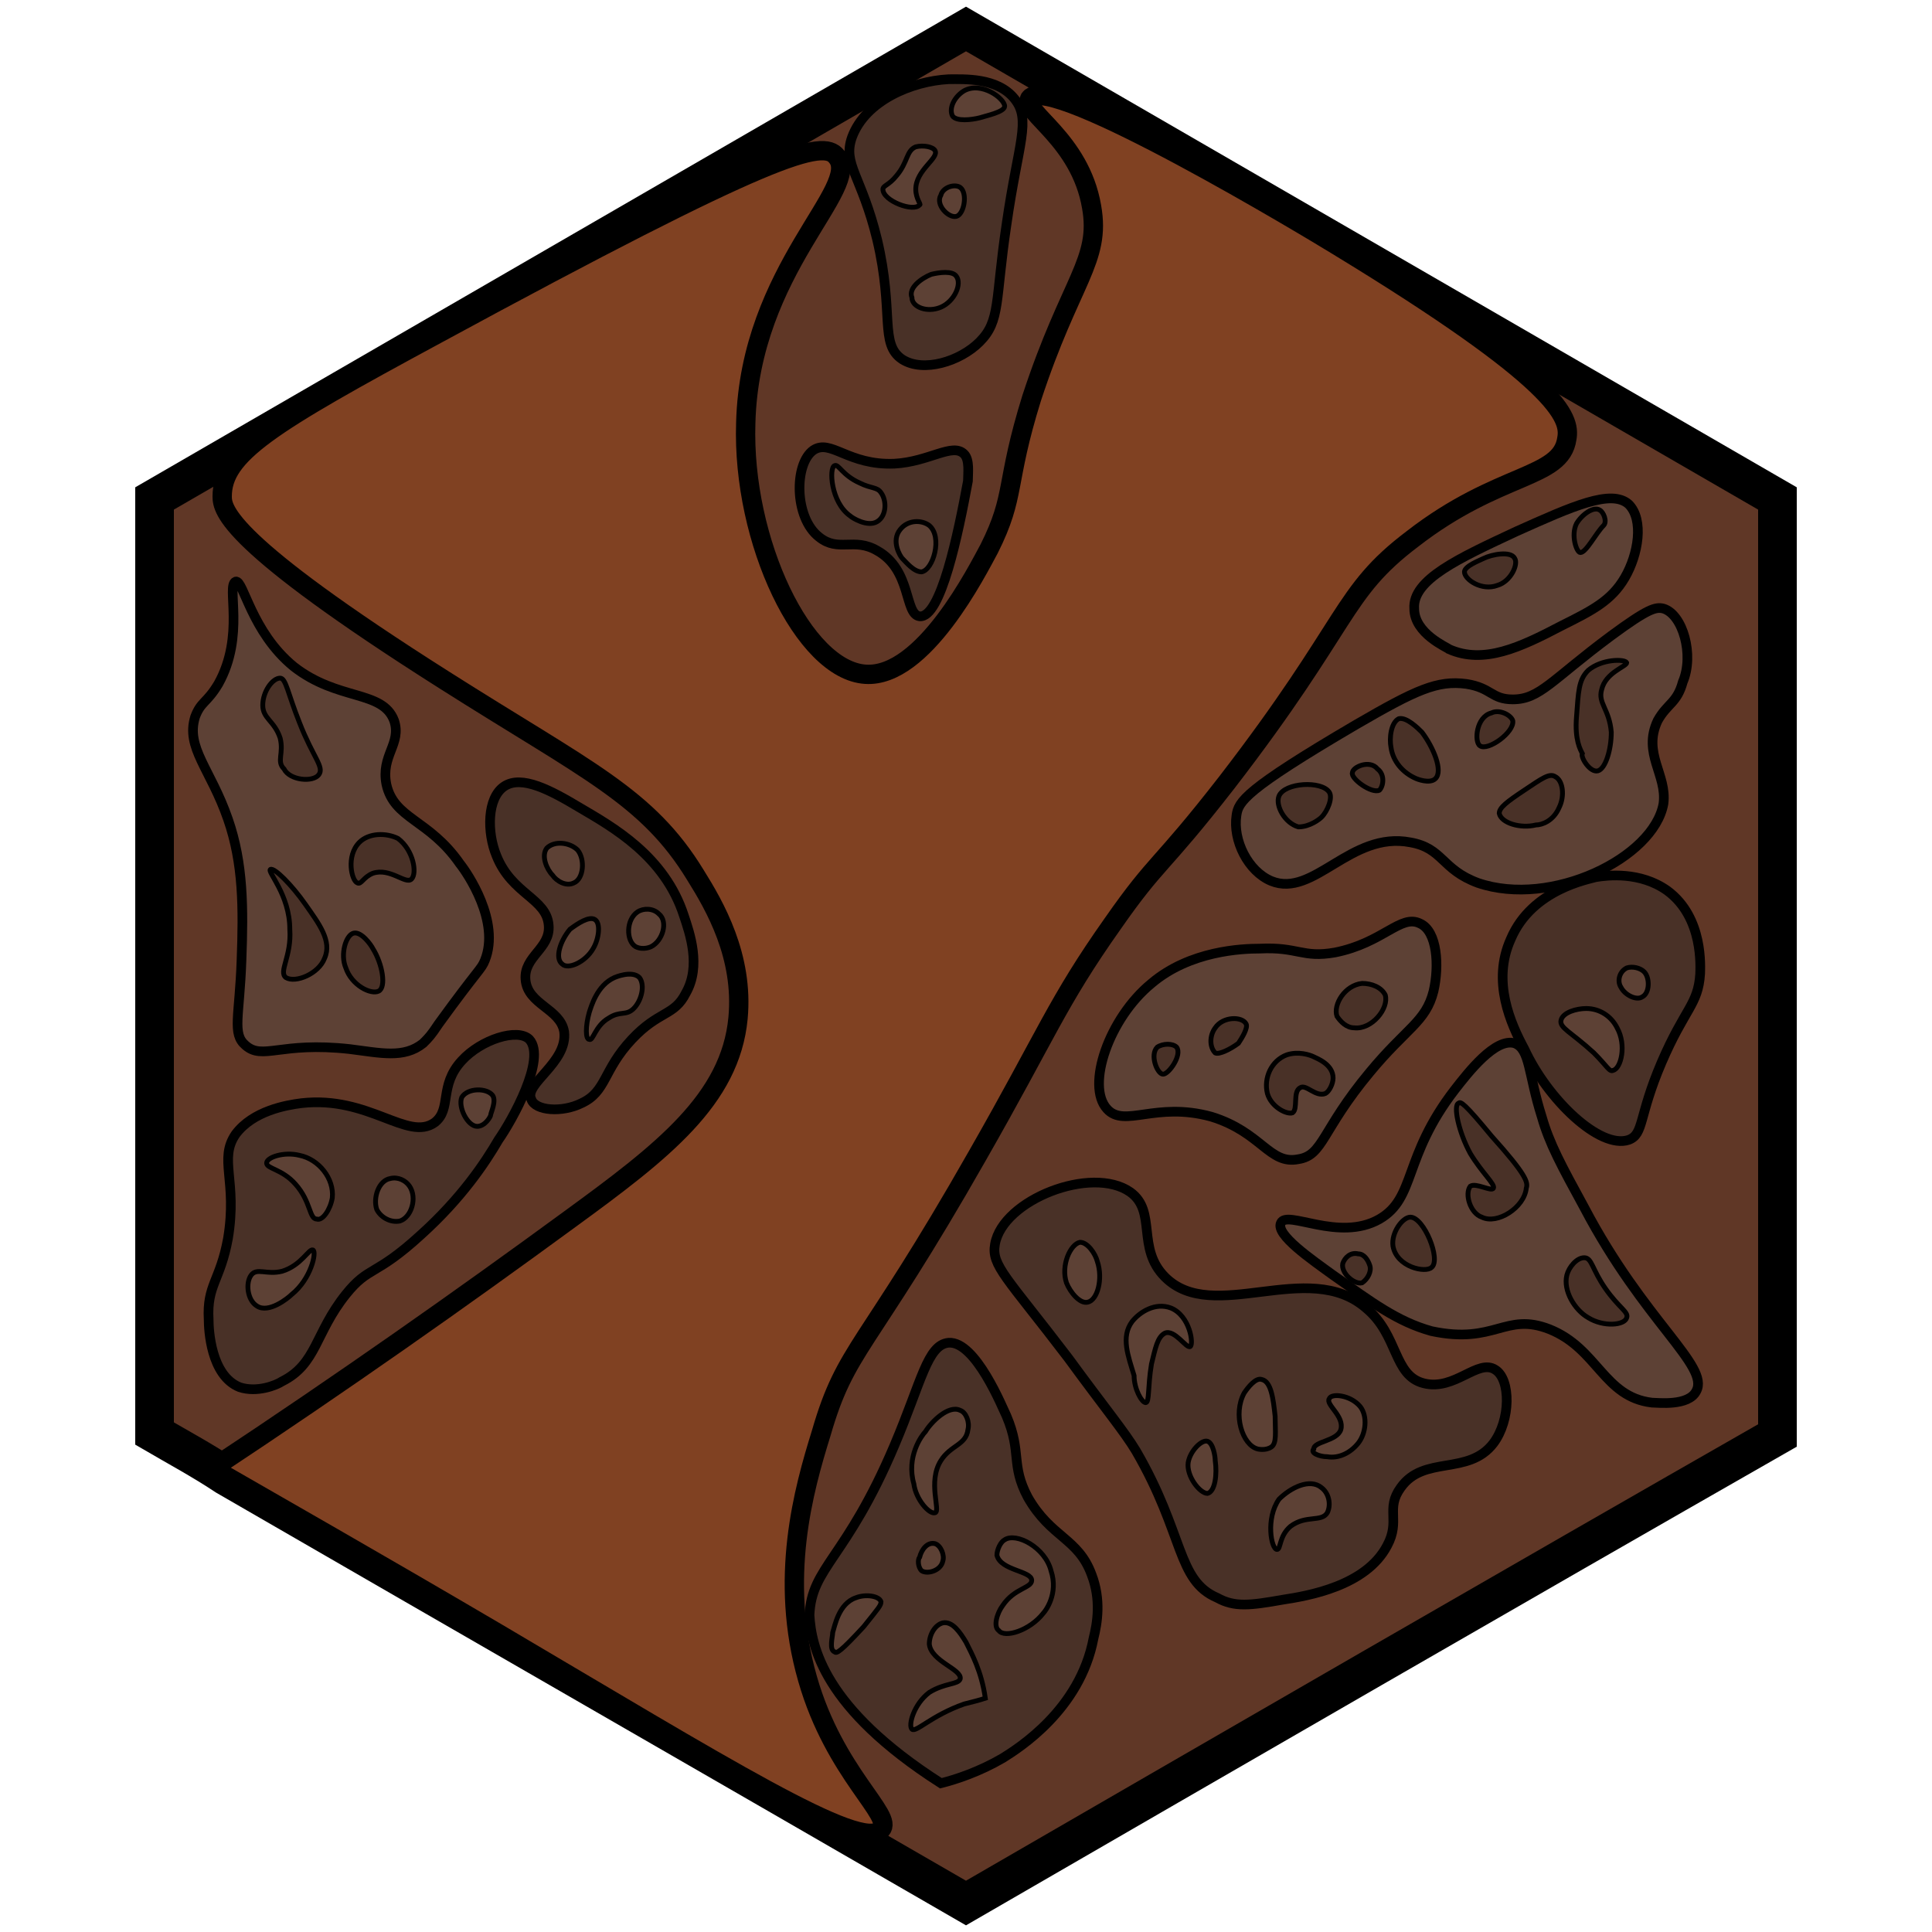
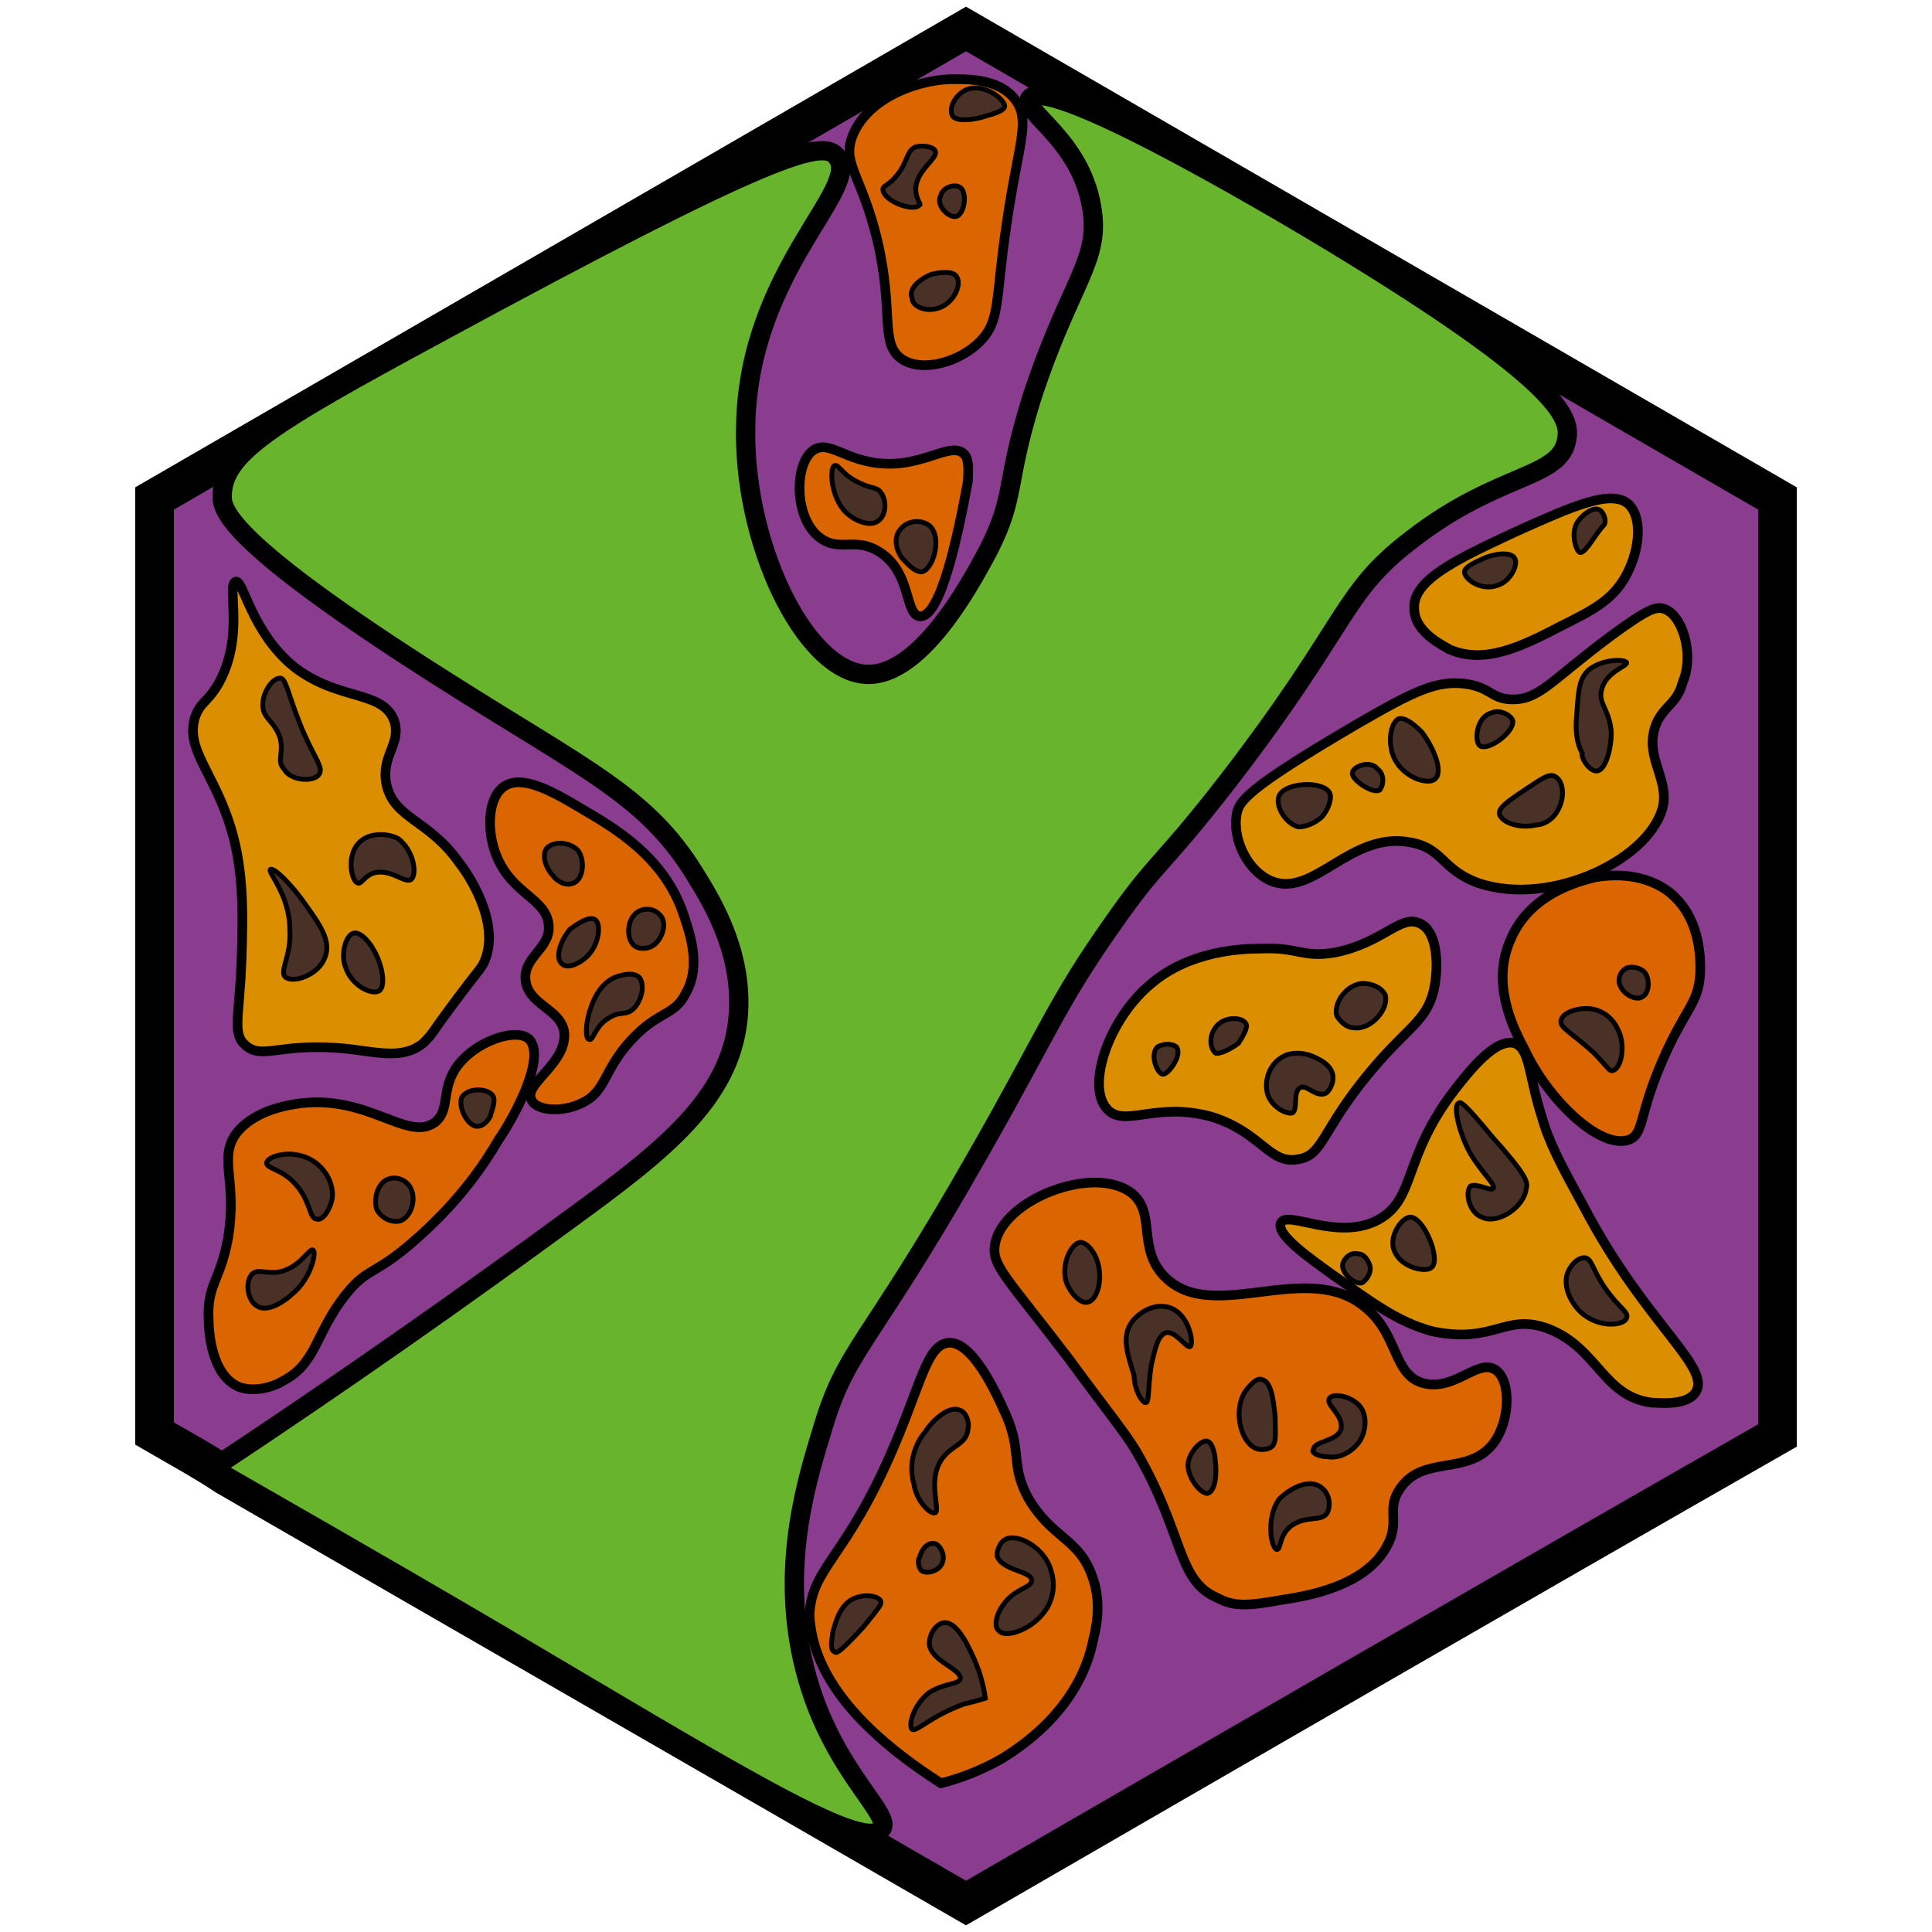
<svg xmlns="http://www.w3.org/2000/svg" version="1.1" id="Ebene_2_00000109015629924098340060000008336861892324566444_" x="0px" y="0px" viewBox="0 0 100 100" style="enable-background:new 0 0 100 100;" xml:space="preserve">
-   <style type="text/css">
- 	.st0{fill:#603726;stroke:#000000;stroke-width:2;stroke-miterlimit:10;}
- 	.st1{fill:#804122;stroke:#000000;stroke-miterlimit:10;}
- 	.st2{fill:#493127;stroke:#000000;stroke-width:0.5;stroke-miterlimit:10;}
- 	.st3{fill:#5D4135;stroke:#000000;stroke-width:0.5;stroke-miterlimit:10;}
- 	.st4{fill:#5D4135;stroke:#000000;stroke-width:0.25;stroke-miterlimit:10;}
- 	.st5{fill:#493127;stroke:#000000;stroke-width:0.25;stroke-miterlimit:10;}
- </style>
-   <path class="st0" d="M8,74.2c1.2,0.7,2.5,1.4,3.7,2.2C24.5,83.8,37.2,91.1,50,98.5c14-8.1,28-16.2,42-24.2V25.8L50,1.5L8,25.8V74.2z  " />
-   <path class="st1" d="M11,76c6.8-4.5,12.9-8.8,18.5-12.9c4.8-3.5,8.3-6.2,8.7-10.4c0.3-3.2-1.2-5.8-2.2-7.4c-2.5-4.1-5.6-5.4-13-10.1  c-11.2-7.1-11.5-8.8-11.5-9.5c0-2.2,2.4-3.7,11.1-8.4C40.1,7.8,42.6,7.2,43.3,8.1c1.4,1.6-4.5,5.8-4.7,13.8c-0.2,6.1,3,12.8,6.2,13  c3,0.2,5.8-5.4,6.4-6.5c1.4-2.8,0.8-3.3,2.2-7.8c2-6.1,3.6-7.1,3.1-9.9c-0.6-3.5-3.6-4.9-3.2-5.6c1-1.4,14.6,6.8,15.9,7.6  c11.5,7,12.1,8.9,11.9,10c-0.3,2.1-3.5,1.7-8,5.2c-3.7,2.8-3.2,4.3-9.6,12.6c-3.5,4.5-3.6,4-5.9,7.3c-2.9,4.1-3.4,5.7-7,12  c-5.8,10.2-6.8,9.9-8.1,14.4c-0.9,2.9-2.2,7.5-0.7,12.7c1.4,4.9,4.5,7.1,3.8,7.8c-1,1.2-8.2-3.3-19.9-10.2  C19.4,80.8,14.3,77.9,11,76z" />
-   <path class="st2" d="M48.7,92.3c0.8-0.2,2-0.6,3.2-1.3c0.8-0.5,4-2.5,4.7-6.2c0.2-0.8,0.4-2-0.1-3.3c-0.7-1.9-2.1-1.9-3.3-4  c-0.9-1.7-0.3-2.3-1.1-4.2c-0.2-0.4-1.6-3.9-3-3.8c-1.1,0.1-1.4,2-2.8,5.3c-2.5,5.9-4.3,6.3-4.4,8.8C42,85.2,42.6,88.4,48.7,92.3z" />
-   <path class="st2" d="M66.4,82.8c1.3-0.2,4.3-0.7,5.4-2.8c0.7-1.3-0.1-1.9,0.7-3c1.2-1.7,3.5-0.6,4.8-2.3c0.9-1.2,0.9-3.3,0.1-3.8  c-0.9-0.6-2.1,1.1-3.7,0.7c-1.6-0.4-1.3-2.5-3-3.9c-3-2.6-7.9,0.9-10.4-1.6c-1.5-1.5-0.4-3.4-1.8-4.4c-2-1.4-6.6,0.4-7,2.7  c-0.2,1.1,0.6,1.7,3.8,5.9c1.9,2.6,2.9,3.8,3.5,4.8c2.5,4.3,2.1,6.7,4.2,7.6C63.9,83.2,64.7,83.1,66.4,82.8z" />
-   <path class="st3" d="M87.8,72c-0.4,0.8-2,0.6-2.3,0.6c-2.5-0.3-2.8-2.8-5.3-3.8c-2.3-0.9-2.8,0.8-6.1,0.1C72.3,68.4,71,67.4,69,66  c-1.1-0.8-3-2.1-2.7-2.7c0.3-0.7,3,1,5.1-0.2c1.9-1.1,1.2-3.2,3.9-6.7c0.7-0.9,2.1-2.7,3.1-2.4c0.8,0.3,0.7,1.6,1.4,3.8  c0.4,1.4,1,2.5,2.2,4.7C85.1,68.4,88.5,70.7,87.8,72z" />
-   <path class="st3" d="M74.2,51.3c-0.4,1.6-1.4,1.9-3.3,4.2c-2.5,3-2.4,4.3-3.7,4.5c-1.5,0.3-1.9-1.4-4.5-2.2  c-2.9-0.8-4.5,0.6-5.4-0.4c-1.1-1.2,0.1-4.7,2.3-6.5c2-1.7,4.7-1.8,5.6-1.8c2-0.1,2.2,0.5,3.9,0.2c2.5-0.5,3.4-2,4.4-1.5  C74.4,48.2,74.5,50,74.2,51.3z" />
-   <path class="st2" d="M78.2,48.6c-1,2.2,0,4.4,0.7,5.7c1.2,2.6,3.9,5.2,5.4,4.7c0.8-0.3,0.5-1.2,1.7-4c1.2-2.8,1.9-3,2-4.6  c0-0.3,0.2-2.9-1.7-4.3c-1.4-1-3.1-0.8-3.7-0.7C82.3,45.5,79.3,46,78.2,48.6z" />
-   <path class="st3" d="M85.8,37.3c-0.8,1.7,0.5,2.8,0.3,4.3c-0.5,2.8-5.8,5.4-9.6,4.1c-1.9-0.7-1.8-1.8-3.5-2.1c-3.1-0.6-5,2.9-7.2,2  c-1.2-0.5-2-2.1-1.8-3.4c0.1-0.7,0.4-1.3,6.2-4.7c3.1-1.8,4.2-2.3,5.7-2.1c1.3,0.2,1.3,0.8,2.4,0.8c1.4,0,2-1,5.1-3.3  c1.9-1.4,2.3-1.5,2.7-1.4c1,0.3,1.6,2.4,1,3.8C86.8,36.4,86.3,36.4,85.8,37.3z" />
-   <path class="st3" d="M80.8,32.4c-2.1,1.1-4,2-5.8,1.2c-0.1-0.1-1.8-0.8-1.8-2.1c-0.1-1.5,2.3-2.6,5.3-4c2.9-1.3,4.9-2.2,5.8-1.4  c0.8,0.8,0.5,2.6-0.2,3.8C83.4,31.1,82.4,31.6,80.8,32.4z" />
-   <path class="st2" d="M47.6,31.9c-0.8-0.1-0.4-2.4-2.2-3.4c-1.2-0.7-2,0.1-3-0.7c-1.3-1-1.3-3.8-0.3-4.5c0.9-0.6,1.8,0.8,4.2,0.7  c1.8-0.1,3-1.1,3.6-0.5c0.3,0.3,0.2,1,0.2,1.4C49.6,27.6,48.7,32,47.6,31.9z" />
-   <path class="st2" d="M52.1,11.6c0.6-4.2,1.3-5.4,0.4-6.5c-0.9-1.1-2.6-1-3.4-1c-1.9,0.1-4.3,1.1-5,3c-0.5,1.4,0.5,2,1.3,5.3  c0.9,3.8,0.1,5.4,1.3,6.2c1.1,0.7,3,0.1,4-0.9C51.8,16.6,51.5,15.6,52.1,11.6z" />
-   <path class="st2" d="M25.8,59c-0.7,1.2-1.9,3-4,4.9c-2.4,2.2-2.7,1.6-3.9,3.1c-1.6,2-1.5,3.6-3.3,4.5c-0.3,0.2-1.3,0.6-2.2,0.3  c-1.5-0.6-1.6-3-1.6-3.5c-0.1-1.8,0.6-2,1-4.2c0.5-3-0.5-4.1,0.4-5.4c0.9-1.2,2.6-1.5,3.4-1.6c3.5-0.4,5.5,2,6.9,1  c0.9-0.7,0.2-1.9,1.4-3.2c1-1.1,2.9-1.7,3.5-1.1C28.3,54.8,26.5,58,25.8,59z" />
-   <path class="st2" d="M30.1,57.1c1.3-0.6,1.1-1.7,2.6-3.3c1.4-1.5,2.2-1.2,2.8-2.4c0.8-1.4,0.2-3.1-0.1-4c-1-3.1-3.7-4.6-5.4-5.6  c-1.5-0.9-3-1.7-3.9-1.1c-0.9,0.6-0.9,2.4-0.4,3.6c0.8,2,2.6,2.2,2.7,3.6c0.1,1.2-1.3,1.6-1.2,2.8c0.1,1.3,1.8,1.5,2,2.7  c0.2,1.6-2.1,2.7-1.7,3.5C27.7,57.5,29.1,57.6,30.1,57.1z" />
-   <path class="st3" d="M22.7,53c2.1-2.9,2.2-2.8,2.4-3.3c0.8-2-0.9-4.5-1.3-5c-1.6-2.3-3.4-2.3-3.8-4.1c-0.3-1.5,0.8-2.1,0.4-3.3  c-0.6-1.6-2.9-1-5.2-2.8c-2.2-1.8-2.6-4.5-3-4.4c-0.5,0.2,0.5,2.8-0.9,5.3c-0.6,1-0.9,0.9-1.2,1.7c-0.5,1.6,0.8,2.7,1.7,5.3  c0.8,2.3,0.8,4.6,0.7,7.3c-0.1,2.9-0.5,3.8,0.2,4.4c0.9,0.8,1.8-0.2,5.4,0.2c1.6,0.2,2.8,0.5,3.8-0.3C22.2,53.7,22.3,53.6,22.7,53z" />
-   <path class="st4" d="M51,87.9c-0.2-1.4-0.7-2.3-1-2.9c-0.3-0.5-0.7-1.1-1.2-1c-0.4,0.1-0.7,0.6-0.7,1.1c0.1,0.9,1.7,1.3,1.6,1.8  c-0.1,0.3-0.8,0.2-1.6,0.7c-0.8,0.6-1.1,1.7-0.9,1.9c0.2,0.2,1-0.7,2.7-1.3C50.3,88.1,50.7,88,51,87.9z" />
-   <path class="st4" d="M47.7,81.3c0.3,0.2,1,0,1.1-0.5c0.1-0.3-0.1-0.8-0.4-0.9c-0.4-0.1-0.7,0.3-0.8,0.7  C47.5,80.7,47.5,81.1,47.7,81.3z" />
-   <path class="st4" d="M45.6,82.9c-0.1-0.3-0.8-0.4-1.3-0.2c-0.9,0.3-1.1,1.5-1.2,1.8c0,0.2-0.2,0.9,0.1,1c0.1,0.1,0.3,0,1.5-1.3  C45.5,83.2,45.6,83.1,45.6,82.9z" />
-   <path class="st4" d="M52,79.7c-0.2,0.1-0.4,0.5-0.4,0.8c0.2,0.8,1.8,0.8,1.8,1.3c0,0.4-0.9,0.4-1.5,1.3c-0.3,0.4-0.5,1.1-0.2,1.3  c0.3,0.4,1.6,0,2.3-0.9c0.1-0.1,0.8-1,0.4-2.2C54.1,80.1,52.6,79.3,52,79.7z" />
-   <path class="st4" d="M48.4,78.3c0.3-0.1-0.4-1.6,0.3-2.7c0.5-0.8,1.3-0.8,1.4-1.6c0.1-0.4-0.1-0.9-0.4-1c-0.6-0.3-1.5,0.6-1.8,1.1  c-0.2,0.2-1,1.3-0.6,2.7C47.4,77.6,48.1,78.4,48.4,78.3z" />
-   <path class="st4" d="M66.1,80.2c0.2,0,0.1-0.7,0.7-1.2c0.8-0.6,1.6-0.2,1.9-0.7c0.2-0.4,0.1-1-0.3-1.3c-0.6-0.5-1.6,0-2.2,0.6  C65.5,78.6,65.8,80.2,66.1,80.2z" />
-   <path class="st4" d="M65.1,75c0,0,0.4,0.1,0.7-0.1c0.3-0.2,0.2-0.8,0.2-1.6c-0.1-0.9-0.2-1.8-0.7-1.9c-0.3-0.1-0.7,0.4-0.9,0.7  C63.8,73.2,64.3,74.8,65.1,75z" />
+   <style type="text/css">	.st0{fill:#8A3C8F;stroke:#000000;stroke-width:2;stroke-miterlimit:10;}	.st1{fill:#69B42D;stroke:#000000;stroke-miterlimit:10;}	.st2{fill:#DB6500;stroke:#000000;stroke-width:0.5;stroke-miterlimit:10;}	.st3{fill:#DB8F00;stroke:#000000;stroke-width:0.5;stroke-miterlimit:10;}	.st4{fill:#493127;stroke:#000000;stroke-width:0.25;stroke-miterlimit:10;}	.st5{fill:#493127;stroke:#000000;stroke-width:0.25;stroke-miterlimit:10;}</style>
+   <path class="st0" d="M8,74.2c1.2,0.7,2.5,1.4,3.7,2.2C24.5,83.8,37.2,91.1,50,98.5c14-8.1,28-16.2,42-24.2V25.8L50,1.5L8,25.8V74.2z " />
+   <path class="st1" d="M11,76c6.8-4.5,12.9-8.8,18.5-12.9c4.8-3.5,8.3-6.2,8.7-10.4c0.3-3.2-1.2-5.8-2.2-7.4c-2.5-4.1-5.6-5.4-13-10.1 c-11.2-7.1-11.5-8.8-11.5-9.5c0-2.2,2.4-3.7,11.1-8.4C40.1,7.8,42.6,7.2,43.3,8.1c1.4,1.6-4.5,5.8-4.7,13.8c-0.2,6.1,3,12.8,6.2,13 c3,0.2,5.8-5.4,6.4-6.5c1.4-2.8,0.8-3.3,2.2-7.8c2-6.1,3.6-7.1,3.1-9.9c-0.6-3.5-3.6-4.9-3.2-5.6c1-1.4,14.6,6.8,15.9,7.6 c11.5,7,12.1,8.9,11.9,10c-0.3,2.1-3.5,1.7-8,5.2c-3.7,2.8-3.2,4.3-9.6,12.6c-3.5,4.5-3.6,4-5.9,7.3c-2.9,4.1-3.4,5.7-7,12 c-5.8,10.2-6.8,9.9-8.1,14.4c-0.9,2.9-2.2,7.5-0.7,12.7c1.4,4.9,4.5,7.1,3.8,7.8c-1,1.2-8.2-3.3-19.9-10.2 C19.4,80.8,14.3,77.9,11,76z" />
+   <path class="st2" d="M48.7,92.3c0.8-0.2,2-0.6,3.2-1.3c0.8-0.5,4-2.5,4.7-6.2c0.2-0.8,0.4-2-0.1-3.3c-0.7-1.9-2.1-1.9-3.3-4 c-0.9-1.7-0.3-2.3-1.1-4.2c-0.2-0.4-1.6-3.9-3-3.8c-1.1,0.1-1.4,2-2.8,5.3c-2.5,5.9-4.3,6.3-4.4,8.8C42,85.2,42.6,88.4,48.7,92.3z" />
+   <path class="st2" d="M66.4,82.8c1.3-0.2,4.3-0.7,5.4-2.8c0.7-1.3-0.1-1.9,0.7-3c1.2-1.7,3.5-0.6,4.8-2.3c0.9-1.2,0.9-3.3,0.1-3.8 c-0.9-0.6-2.1,1.1-3.7,0.7c-1.6-0.4-1.3-2.5-3-3.9c-3-2.6-7.9,0.9-10.4-1.6c-1.5-1.5-0.4-3.4-1.8-4.4c-2-1.4-6.6,0.4-7,2.7 c-0.2,1.1,0.6,1.7,3.8,5.9c1.9,2.6,2.9,3.8,3.5,4.8c2.5,4.3,2.1,6.7,4.2,7.6C63.9,83.2,64.7,83.1,66.4,82.8z" />
+   <path class="st3" d="M87.8,72c-0.4,0.8-2,0.6-2.3,0.6c-2.5-0.3-2.8-2.8-5.3-3.8c-2.3-0.9-2.8,0.8-6.1,0.1C72.3,68.4,71,67.4,69,66 c-1.1-0.8-3-2.1-2.7-2.7c0.3-0.7,3,1,5.1-0.2c1.9-1.1,1.2-3.2,3.9-6.7c0.7-0.9,2.1-2.7,3.1-2.4c0.8,0.3,0.7,1.6,1.4,3.8 c0.4,1.4,1,2.5,2.2,4.7C85.1,68.4,88.5,70.7,87.8,72z" />
+   <path class="st3" d="M74.2,51.3c-0.4,1.6-1.4,1.9-3.3,4.2c-2.5,3-2.4,4.3-3.7,4.5c-1.5,0.3-1.9-1.4-4.5-2.2 c-2.9-0.8-4.5,0.6-5.4-0.4c-1.1-1.2,0.1-4.7,2.3-6.5c2-1.7,4.7-1.8,5.6-1.8c2-0.1,2.2,0.5,3.9,0.2c2.5-0.5,3.4-2,4.4-1.5 C74.4,48.2,74.5,50,74.2,51.3z" />
+   <path class="st2" d="M78.2,48.6c-1,2.2,0,4.4,0.7,5.7c1.2,2.6,3.9,5.2,5.4,4.7c0.8-0.3,0.5-1.2,1.7-4c1.2-2.8,1.9-3,2-4.6 c0-0.3,0.2-2.9-1.7-4.3c-1.4-1-3.1-0.8-3.7-0.7C82.3,45.5,79.3,46,78.2,48.6z" />
+   <path class="st3" d="M85.8,37.3c-0.8,1.7,0.5,2.8,0.3,4.3c-0.5,2.8-5.8,5.4-9.6,4.1c-1.9-0.7-1.8-1.8-3.5-2.1c-3.1-0.6-5,2.9-7.2,2 c-1.2-0.5-2-2.1-1.8-3.4c0.1-0.7,0.4-1.3,6.2-4.7c3.1-1.8,4.2-2.3,5.7-2.1c1.3,0.2,1.3,0.8,2.4,0.8c1.4,0,2-1,5.1-3.3 c1.9-1.4,2.3-1.5,2.7-1.4c1,0.3,1.6,2.4,1,3.8C86.8,36.4,86.3,36.4,85.8,37.3z" />
+   <path class="st3" d="M80.8,32.4c-2.1,1.1-4,2-5.8,1.2c-0.1-0.1-1.8-0.8-1.8-2.1c-0.1-1.5,2.3-2.6,5.3-4c2.9-1.3,4.9-2.2,5.8-1.4 c0.8,0.8,0.5,2.6-0.2,3.8C83.4,31.1,82.4,31.6,80.8,32.4z" />
+   <path class="st2" d="M47.6,31.9c-0.8-0.1-0.4-2.4-2.2-3.4c-1.2-0.7-2,0.1-3-0.7c-1.3-1-1.3-3.8-0.3-4.5c0.9-0.6,1.8,0.8,4.2,0.7 c1.8-0.1,3-1.1,3.6-0.5c0.3,0.3,0.2,1,0.2,1.4C49.6,27.6,48.7,32,47.6,31.9z" />
+   <path class="st2" d="M52.1,11.6c0.6-4.2,1.3-5.4,0.4-6.5c-0.9-1.1-2.6-1-3.4-1c-1.9,0.1-4.3,1.1-5,3c-0.5,1.4,0.5,2,1.3,5.3 c0.9,3.8,0.1,5.4,1.3,6.2c1.1,0.7,3,0.1,4-0.9C51.8,16.6,51.5,15.6,52.1,11.6z" />
+   <path class="st2" d="M25.8,59c-0.7,1.2-1.9,3-4,4.9c-2.4,2.2-2.7,1.6-3.9,3.1c-1.6,2-1.5,3.6-3.3,4.5c-0.3,0.2-1.3,0.6-2.2,0.3 c-1.5-0.6-1.6-3-1.6-3.5c-0.1-1.8,0.6-2,1-4.2c0.5-3-0.5-4.1,0.4-5.4c0.9-1.2,2.6-1.5,3.4-1.6c3.5-0.4,5.5,2,6.9,1 c0.9-0.7,0.2-1.9,1.4-3.2c1-1.1,2.9-1.7,3.5-1.1C28.3,54.8,26.5,58,25.8,59z" />
+   <path class="st2" d="M30.1,57.1c1.3-0.6,1.1-1.7,2.6-3.3c1.4-1.5,2.2-1.2,2.8-2.4c0.8-1.4,0.2-3.1-0.1-4c-1-3.1-3.7-4.6-5.4-5.6 c-1.5-0.9-3-1.7-3.9-1.1c-0.9,0.6-0.9,2.4-0.4,3.6c0.8,2,2.6,2.2,2.7,3.6c0.1,1.2-1.3,1.6-1.2,2.8c0.1,1.3,1.8,1.5,2,2.7 c0.2,1.6-2.1,2.7-1.7,3.5C27.7,57.5,29.1,57.6,30.1,57.1z" />
+   <path class="st3" d="M22.7,53c2.1-2.9,2.2-2.8,2.4-3.3c0.8-2-0.9-4.5-1.3-5c-1.6-2.3-3.4-2.3-3.8-4.1c-0.3-1.5,0.8-2.1,0.4-3.3 c-0.6-1.6-2.9-1-5.2-2.8c-2.2-1.8-2.6-4.5-3-4.4c-0.5,0.2,0.5,2.8-0.9,5.3c-0.6,1-0.9,0.9-1.2,1.7c-0.5,1.6,0.8,2.7,1.7,5.3 c0.8,2.3,0.8,4.6,0.7,7.3c-0.1,2.9-0.5,3.8,0.2,4.4c0.9,0.8,1.8-0.2,5.4,0.2c1.6,0.2,2.8,0.5,3.8-0.3C22.2,53.7,22.3,53.6,22.7,53z" />
+   <path class="st4" d="M51,87.9c-0.2-1.4-0.7-2.3-1-2.9c-0.3-0.5-0.7-1.1-1.2-1c-0.4,0.1-0.7,0.6-0.7,1.1c0.1,0.9,1.7,1.3,1.6,1.8 c-0.1,0.3-0.8,0.2-1.6,0.7c-0.8,0.6-1.1,1.7-0.9,1.9c0.2,0.2,1-0.7,2.7-1.3C50.3,88.1,50.7,88,51,87.9z" />
+   <path class="st4" d="M47.7,81.3c0.3,0.2,1,0,1.1-0.5c0.1-0.3-0.1-0.8-0.4-0.9c-0.4-0.1-0.7,0.3-0.8,0.7 C47.5,80.7,47.5,81.1,47.7,81.3z" />
+   <path class="st4" d="M45.6,82.9c-0.1-0.3-0.8-0.4-1.3-0.2c-0.9,0.3-1.1,1.5-1.2,1.8c0,0.2-0.2,0.9,0.1,1c0.1,0.1,0.3,0,1.5-1.3 C45.5,83.2,45.6,83.1,45.6,82.9z" />
+   <path class="st4" d="M52,79.7c-0.2,0.1-0.4,0.5-0.4,0.8c0.2,0.8,1.8,0.8,1.8,1.3c0,0.4-0.9,0.4-1.5,1.3c-0.3,0.4-0.5,1.1-0.2,1.3 c0.3,0.4,1.6,0,2.3-0.9c0.1-0.1,0.8-1,0.4-2.2C54.1,80.1,52.6,79.3,52,79.7z" />
+   <path class="st4" d="M48.4,78.3c0.3-0.1-0.4-1.6,0.3-2.7c0.5-0.8,1.3-0.8,1.4-1.6c0.1-0.4-0.1-0.9-0.4-1c-0.6-0.3-1.5,0.6-1.8,1.1 c-0.2,0.2-1,1.3-0.6,2.7C47.4,77.6,48.1,78.4,48.4,78.3z" />
+   <path class="st4" d="M66.1,80.2c0.2,0,0.1-0.7,0.7-1.2c0.8-0.6,1.6-0.2,1.9-0.7c0.2-0.4,0.1-1-0.3-1.3c-0.6-0.5-1.6,0-2.2,0.6 C65.5,78.6,65.8,80.2,66.1,80.2z" />
+   <path class="st4" d="M65.1,75c0,0,0.4,0.1,0.7-0.1c0.3-0.2,0.2-0.8,0.2-1.6c-0.1-0.9-0.2-1.8-0.7-1.9c-0.3-0.1-0.7,0.4-0.9,0.7 C63.8,73.2,64.3,74.8,65.1,75z" />
  <path class="st4" d="M62.5,77.3c0.4-0.1,0.5-1,0.4-1.7c0-0.2-0.1-0.9-0.4-1c-0.3-0.1-0.9,0.5-1,1.1C61.4,76.4,62.1,77.3,62.5,77.3z" />
-   <path class="st4" d="M68.7,75.4c0.6,0.1,1.2-0.2,1.6-0.7c0.4-0.5,0.5-1.4,0.1-1.9c-0.5-0.6-1.5-0.7-1.6-0.4  c-0.2,0.3,0.8,0.9,0.6,1.6c-0.2,0.6-1.4,0.6-1.4,1C67.8,75.2,68.3,75.4,68.7,75.4z" />
-   <path class="st4" d="M59.3,72.6c0.2,0,0.1-0.8,0.3-2c0.2-0.8,0.3-1.4,0.7-1.6c0.5-0.2,1.1,0.8,1.3,0.7c0.2-0.1,0-1.6-1-2  c-0.8-0.3-1.6,0.2-2,0.7c-0.6,0.8-0.2,1.8,0.1,2.8C58.7,71.9,59.1,72.6,59.3,72.6z" />
-   <path class="st4" d="M56.3,67.4c0.5-0.1,0.8-1.2,0.5-2.1c-0.1-0.4-0.5-1-0.9-1c-0.5,0.1-1,1.2-0.7,2.1  C55.4,66.9,55.9,67.5,56.3,67.4z" />
-   <path class="st5" d="M84.2,68.2c-0.1,0.4-1.2,0.5-2,0c-0.7-0.4-1.3-1.4-1.1-2.2c0.1-0.4,0.5-0.9,0.9-0.9c0.4,0,0.4,0.6,1.1,1.6  C83.8,67.7,84.3,67.9,84.2,68.2z" />
-   <path class="st5" d="M76.7,63c0.8,0.4,2.2-0.5,2.3-1.5c0.1-0.3,0-0.7-1.8-2.7c-1.4-1.7-1.6-1.8-1.7-1.7c-0.3,0.1,0,1.5,0.6,2.6  c0.6,1,1.3,1.6,1.2,1.8c-0.1,0.2-0.9-0.3-1.2-0.1C75.8,61.8,76.1,62.8,76.7,63z" />
+   <path class="st4" d="M68.7,75.4c0.6,0.1,1.2-0.2,1.6-0.7c0.4-0.5,0.5-1.4,0.1-1.9c-0.5-0.6-1.5-0.7-1.6-0.4 c-0.2,0.3,0.8,0.9,0.6,1.6c-0.2,0.6-1.4,0.6-1.4,1C67.8,75.2,68.3,75.4,68.7,75.4z" />
+   <path class="st4" d="M59.3,72.6c0.2,0,0.1-0.8,0.3-2c0.2-0.8,0.3-1.4,0.7-1.6c0.5-0.2,1.1,0.8,1.3,0.7c0.2-0.1,0-1.6-1-2 c-0.8-0.3-1.6,0.2-2,0.7c-0.6,0.8-0.2,1.8,0.1,2.8C58.7,71.9,59.1,72.6,59.3,72.6z" />
+   <path class="st4" d="M56.3,67.4c0.5-0.1,0.8-1.2,0.5-2.1c-0.1-0.4-0.5-1-0.9-1c-0.5,0.1-1,1.2-0.7,2.1 C55.4,66.9,55.9,67.5,56.3,67.4z" />
+   <path class="st5" d="M84.2,68.2c-0.1,0.4-1.2,0.5-2,0c-0.7-0.4-1.3-1.4-1.1-2.2c0.1-0.4,0.5-0.9,0.9-0.9c0.4,0,0.4,0.6,1.1,1.6 C83.8,67.7,84.3,67.9,84.2,68.2z" />
+   <path class="st5" d="M76.7,63c0.8,0.4,2.2-0.5,2.3-1.5c0.1-0.3,0-0.7-1.8-2.7c-1.4-1.7-1.6-1.8-1.7-1.7c-0.3,0.1,0,1.5,0.6,2.6 c0.6,1,1.3,1.6,1.2,1.8c-0.1,0.2-0.9-0.3-1.2-0.1C75.8,61.8,76.1,62.8,76.7,63z" />
  <path class="st5" d="M74.1,65.6c0.5-0.4-0.4-2.6-1.1-2.6c-0.4,0-1,0.8-0.9,1.5C72.3,65.6,73.8,65.9,74.1,65.6z" />
-   <path class="st5" d="M70.9,65.5c-0.1-0.3-0.3-0.6-0.6-0.6c-0.4-0.1-0.7,0.2-0.8,0.5c-0.1,0.5,0.6,1.1,1,1  C70.8,66.2,71,65.8,70.9,65.5z" />
-   <path class="st4" d="M83.5,55.4c0.4-0.1,0.7-1.3,0.2-2.2c-0.3-0.6-0.9-1-1.6-1c-0.5,0-1.2,0.2-1.3,0.6c-0.1,0.4,0.5,0.6,1.7,1.7  C83.2,55.2,83.3,55.5,83.5,55.4z" />
-   <path class="st4" d="M85,51.6c0.4-0.2,0.4-1,0.1-1.3c-0.2-0.2-0.6-0.3-0.9-0.2c-0.4,0.2-0.5,0.7-0.3,1C84.1,51.5,84.7,51.8,85,51.6z  " />
-   <path class="st5" d="M82.7,39.9c0.4-0.1,0.7-1.1,0.7-2c-0.1-1.2-0.7-1.5-0.5-2.2c0.2-0.9,1.3-1.2,1.3-1.4c-0.1-0.2-1.3-0.2-2,0.4  c-0.5,0.5-0.5,1.1-0.6,2.4c-0.1,1.2,0.2,1.7,0.3,1.9C81.8,39.2,82.3,40,82.7,39.9z" />
-   <path class="st5" d="M80.7,41.8c0.3-0.6,0.2-1.4-0.2-1.6c-0.3-0.2-0.7,0.1-1.6,0.7c-0.9,0.6-1.3,0.9-1.3,1.2  c0.1,0.5,1.1,0.8,1.9,0.6C79.8,42.7,80.4,42.5,80.7,41.8z" />
+   <path class="st5" d="M70.9,65.5c-0.1-0.3-0.3-0.6-0.6-0.6c-0.4-0.1-0.7,0.2-0.8,0.5c-0.1,0.5,0.6,1.1,1,1 C70.8,66.2,71,65.8,70.9,65.5z" />
+   <path class="st4" d="M83.5,55.4c0.4-0.1,0.7-1.3,0.2-2.2c-0.3-0.6-0.9-1-1.6-1c-0.5,0-1.2,0.2-1.3,0.6c-0.1,0.4,0.5,0.6,1.7,1.7 C83.2,55.2,83.3,55.5,83.5,55.4z" />
+   <path class="st4" d="M85,51.6c0.4-0.2,0.4-1,0.1-1.3c-0.2-0.2-0.6-0.3-0.9-0.2c-0.4,0.2-0.5,0.7-0.3,1C84.1,51.5,84.7,51.8,85,51.6z " />
+   <path class="st5" d="M82.7,39.9c0.4-0.1,0.7-1.1,0.7-2c-0.1-1.2-0.7-1.5-0.5-2.2c0.2-0.9,1.3-1.2,1.3-1.4c-0.1-0.2-1.3-0.2-2,0.4 c-0.5,0.5-0.5,1.1-0.6,2.4c-0.1,1.2,0.2,1.7,0.3,1.9C81.8,39.2,82.3,40,82.7,39.9z" />
+   <path class="st5" d="M80.7,41.8c0.3-0.6,0.2-1.4-0.2-1.6c-0.3-0.2-0.7,0.1-1.6,0.7c-0.9,0.6-1.3,0.9-1.3,1.2 c0.1,0.5,1.1,0.8,1.9,0.6C79.8,42.7,80.4,42.5,80.7,41.8z" />
  <path class="st5" d="M76.6,38.6c0.4,0.3,1.8-0.7,1.7-1.3c-0.1-0.3-0.7-0.6-1.1-0.4C76.4,37.1,76.3,38.4,76.6,38.6z" />
-   <path class="st5" d="M74.3,40.3c0.4-0.4-0.1-1.6-0.7-2.4c-0.2-0.2-0.8-0.8-1.2-0.7c-0.4,0.2-0.5,1-0.4,1.5c0.1,0.7,0.6,1.3,1.3,1.6  C73.3,40.3,74,40.6,74.3,40.3z" />
+   <path class="st5" d="M74.3,40.3c0.4-0.4-0.1-1.6-0.7-2.4c-0.2-0.2-0.8-0.8-1.2-0.7c-0.4,0.2-0.5,1-0.4,1.5c0.1,0.7,0.6,1.3,1.3,1.6 C73.3,40.3,74,40.6,74.3,40.3z" />
  <path class="st5" d="M71.4,40.9c0.2-0.2,0.3-0.8-0.1-1.1c-0.4-0.5-1.3-0.1-1.3,0.2C69.9,40.3,71,41.1,71.4,40.9z" />
-   <path class="st5" d="M68.4,42.3c0.3-0.3,0.6-1,0.4-1.3c-0.4-0.6-2.3-0.5-2.6,0.2c-0.2,0.5,0.3,1.4,1,1.6  C67.8,42.8,68.3,42.4,68.4,42.3z" />
-   <path class="st5" d="M69,55.8c0-0.7-0.8-1-1-1.1c-0.2-0.1-0.8-0.3-1.4-0.1c-0.8,0.3-1.2,1.2-1,2c0.2,0.7,1,1.1,1.3,1  c0.3-0.2,0-1.1,0.4-1.3c0.3-0.2,0.8,0.5,1.3,0.3C68.8,56.5,69,56.1,69,55.8z" />
-   <path class="st5" d="M70.1,53.2c0.9,0.1,1.8-1,1.6-1.7c-0.2-0.4-0.7-0.6-1.2-0.6C69.6,51,69,52,69.2,52.6  C69.4,52.9,69.7,53.2,70.1,53.2z" />
+   <path class="st5" d="M68.4,42.3c0.3-0.3,0.6-1,0.4-1.3c-0.4-0.6-2.3-0.5-2.6,0.2c-0.2,0.5,0.3,1.4,1,1.6 C67.8,42.8,68.3,42.4,68.4,42.3z" />
+   <path class="st5" d="M69,55.8c0-0.7-0.8-1-1-1.1c-0.2-0.1-0.8-0.3-1.4-0.1c-0.8,0.3-1.2,1.2-1,2c0.2,0.7,1,1.1,1.3,1 c0.3-0.2,0-1.1,0.4-1.3c0.3-0.2,0.8,0.5,1.3,0.3C68.8,56.5,69,56.1,69,55.8z" />
+   <path class="st5" d="M70.1,53.2c0.9,0.1,1.8-1,1.6-1.7c-0.2-0.4-0.7-0.6-1.2-0.6C69.6,51,69,52,69.2,52.6 C69.4,52.9,69.7,53.2,70.1,53.2z" />
  <path class="st5" d="M64.1,54c0.2-0.3,0.5-0.8,0.4-1c-0.2-0.4-1.2-0.4-1.6,0.2c-0.3,0.4-0.3,1,0,1.3C63.1,54.6,63.7,54.3,64.1,54z" />
  <path class="st5" d="M60.2,55.6c0.3,0,1-1,0.7-1.4c-0.2-0.2-0.7-0.2-1,0C59.5,54.6,59.9,55.6,60.2,55.6z" />
-   <path class="st5" d="M81.8,28.6c0.3,0,0.8-1,1.2-1.4c0,0,0,0,0,0c0.2-0.2,0-0.7-0.2-0.8c-0.3-0.2-0.9,0.2-1.2,0.7  C81.3,27.7,81.6,28.6,81.8,28.6z" />
-   <path class="st5" d="M77.5,30.3c0.7-0.2,1.1-1.1,0.9-1.4c-0.2-0.4-1.2-0.2-1.6,0c-0.2,0.1-1,0.4-1,0.7C75.8,30,76.7,30.6,77.5,30.3z  " />
-   <path class="st4" d="M48.7,15.9c0.7-0.3,1.1-1.2,0.8-1.6c-0.2-0.3-0.9-0.2-1.3-0.1c-0.5,0.2-1.2,0.7-1,1.2  C47.2,15.9,48,16.2,48.7,15.9z" />
+   <path class="st5" d="M81.8,28.6c0.3,0,0.8-1,1.2-1.4c0,0,0,0,0,0c0.2-0.2,0-0.7-0.2-0.8c-0.3-0.2-0.9,0.2-1.2,0.7 C81.3,27.7,81.6,28.6,81.8,28.6z" />
+   <path class="st5" d="M77.5,30.3c0.7-0.2,1.1-1.1,0.9-1.4c-0.2-0.4-1.2-0.2-1.6,0c-0.2,0.1-1,0.4-1,0.7C75.8,30,76.7,30.6,77.5,30.3z " />
+   <path class="st4" d="M48.7,15.9c0.7-0.3,1.1-1.2,0.8-1.6c-0.2-0.3-0.9-0.2-1.3-0.1c-0.5,0.2-1.2,0.7-1,1.2 C47.2,15.9,48,16.2,48.7,15.9z" />
  <path class="st4" d="M49.5,11.2c0.4-0.1,0.6-1.2,0.2-1.5c-0.3-0.2-0.9,0-1,0.4C48.4,10.6,49.1,11.3,49.5,11.2z" />
-   <path class="st4" d="M47.4,9.8c0-1,1.2-1.6,1-2c-0.1-0.2-0.6-0.3-1-0.2c-0.5,0.2-0.4,0.8-1,1.5c-0.4,0.5-0.7,0.5-0.7,0.7  c0,0.6,1.6,1.2,1.9,0.8C47.7,10.6,47.4,10.3,47.4,9.8z" />
+   <path class="st4" d="M47.4,9.8c0-1,1.2-1.6,1-2c-0.1-0.2-0.6-0.3-1-0.2c-0.5,0.2-0.4,0.8-1,1.5c-0.4,0.5-0.7,0.5-0.7,0.7 c0,0.6,1.6,1.2,1.9,0.8C47.7,10.6,47.4,10.3,47.4,9.8z" />
  <path class="st4" d="M50.7,6.1C51,6,52,5.8,52,5.5c0-0.4-1.2-1.3-2.1-0.8c-0.5,0.3-0.8,0.9-0.6,1.3C49.5,6.3,50.3,6.2,50.7,6.1z" />
-   <path class="st4" d="M30.5,53.8c0.2,0.1,0.3-0.7,1-1.1c0.6-0.4,0.9-0.1,1.3-0.5c0.4-0.4,0.6-1.2,0.3-1.6c-0.4-0.4-1.3,0-1.3,0  c-0.9,0.4-1.2,1.5-1.3,1.8C30.3,53.1,30.3,53.8,30.5,53.8z" />
-   <path class="st4" d="M33.7,49c0.6-0.3,0.9-1.3,0.4-1.7c-0.3-0.3-0.8-0.3-1.1-0.1c-0.6,0.4-0.6,1.5-0.1,1.8  C33.3,49.2,33.7,49,33.7,49z" />
-   <path class="st4" d="M30.7,49.1c0.3-0.5,0.4-1.3,0.1-1.5c-0.3-0.2-0.9,0.2-1.3,0.5c-0.5,0.6-0.8,1.5-0.4,1.8  C29.4,50.2,30.3,49.8,30.7,49.1z" />
-   <path class="st4" d="M29.7,45.7c0.5-0.2,0.6-1.2,0.2-1.7c-0.4-0.4-1.2-0.5-1.6-0.1c-0.3,0.4,0,1.1,0.3,1.4  C28.8,45.6,29.3,45.9,29.7,45.7z" />
-   <path class="st5" d="M21.3,45.5c-0.3,0.3-1.1-0.6-2-0.3c-0.5,0.2-0.6,0.6-0.8,0.5c-0.3-0.1-0.6-1.4,0.1-2.1c0.5-0.5,1.4-0.5,2-0.2  C21.4,44,21.6,45.2,21.3,45.5z" />
-   <path class="st5" d="M16.5,40.1c0.3-0.4-0.3-0.9-1-2.7c-0.6-1.5-0.7-2.3-1-2.3c-0.4,0-0.9,0.7-0.9,1.4c0,0.7,0.6,0.8,0.9,1.7  c0.2,0.8-0.2,1.2,0.2,1.6C15,40.4,16.2,40.5,16.5,40.1z" />
-   <path class="st5" d="M19.6,51.3c0.4-0.2,0.2-1.4-0.3-2.2c-0.1-0.2-0.6-0.9-1-0.8c-0.4,0.1-0.7,1.1-0.4,1.8  C18.2,51,19.2,51.5,19.6,51.3z" />
-   <path class="st5" d="M16.8,49.6c0.4-0.9-0.3-1.8-1-2.8c-0.7-1-1.6-1.9-1.8-1.8c-0.2,0.1,1,1.3,1,3.1c0.1,1.4-0.6,2.2-0.2,2.5  C15.3,50.9,16.5,50.4,16.8,49.6z" />
-   <path class="st4" d="M20.7,63.2c0.6-0.2,0.9-1.2,0.5-1.8c-0.2-0.3-0.6-0.5-1-0.4c-0.6,0.1-0.9,1-0.7,1.6  C19.7,63,20.2,63.3,20.7,63.2z" />
-   <path class="st4" d="M17.2,62c0.1-1-0.7-2-1.7-2.2c-0.8-0.2-1.7,0.1-1.7,0.4c0,0.3,0.8,0.3,1.5,1.1c0.8,0.9,0.7,1.8,1.1,1.8  C16.7,63.2,17.1,62.6,17.2,62z" />
-   <path class="st4" d="M15.1,67c1-0.8,1.3-2.2,1.1-2.3c-0.2-0.1-0.6,0.8-1.6,1.1c-0.8,0.2-1.3-0.2-1.6,0.2c-0.3,0.4-0.2,1.3,0.3,1.6  C13.9,68,14.9,67.2,15.1,67z" />
-   <path class="st4" d="M24.7,58.3c0.4,0,0.7-0.5,0.7-0.6c0-0.1,0.3-0.7,0.1-1c-0.3-0.4-1.3-0.4-1.6,0.1C23.7,57.3,24.2,58.3,24.7,58.3  z" />
-   <path class="st4" d="M47.7,29.6c0.6-0.1,1.1-1.8,0.4-2.4c-0.4-0.3-1.1-0.3-1.5,0.2c-0.5,0.6,0,1.4,0.1,1.5  C46.9,29.1,47.3,29.6,47.7,29.6z" />
-   <path class="st4" d="M45.4,27c0.5-0.3,0.5-1.1,0.2-1.5c-0.2-0.3-0.5-0.2-1.1-0.5c-0.9-0.4-1.1-1-1.3-0.9C42.9,24.2,43,26,44,26.7  C44.1,26.8,44.9,27.3,45.4,27z" />
+   <path class="st4" d="M30.5,53.8c0.2,0.1,0.3-0.7,1-1.1c0.6-0.4,0.9-0.1,1.3-0.5c0.4-0.4,0.6-1.2,0.3-1.6c-0.4-0.4-1.3,0-1.3,0 c-0.9,0.4-1.2,1.5-1.3,1.8C30.3,53.1,30.3,53.8,30.5,53.8z" />
+   <path class="st4" d="M33.7,49c0.6-0.3,0.9-1.3,0.4-1.7c-0.3-0.3-0.8-0.3-1.1-0.1c-0.6,0.4-0.6,1.5-0.1,1.8 C33.3,49.2,33.7,49,33.7,49z" />
+   <path class="st4" d="M30.7,49.1c0.3-0.5,0.4-1.3,0.1-1.5c-0.3-0.2-0.9,0.2-1.3,0.5c-0.5,0.6-0.8,1.5-0.4,1.8 C29.4,50.2,30.3,49.8,30.7,49.1z" />
+   <path class="st4" d="M29.7,45.7c0.5-0.2,0.6-1.2,0.2-1.7c-0.4-0.4-1.2-0.5-1.6-0.1c-0.3,0.4,0,1.1,0.3,1.4 C28.8,45.6,29.3,45.9,29.7,45.7z" />
+   <path class="st5" d="M21.3,45.5c-0.3,0.3-1.1-0.6-2-0.3c-0.5,0.2-0.6,0.6-0.8,0.5c-0.3-0.1-0.6-1.4,0.1-2.1c0.5-0.5,1.4-0.5,2-0.2 C21.4,44,21.6,45.2,21.3,45.5z" />
+   <path class="st5" d="M16.5,40.1c0.3-0.4-0.3-0.9-1-2.7c-0.6-1.5-0.7-2.3-1-2.3c-0.4,0-0.9,0.7-0.9,1.4c0,0.7,0.6,0.8,0.9,1.7 c0.2,0.8-0.2,1.2,0.2,1.6C15,40.4,16.2,40.5,16.5,40.1z" />
+   <path class="st5" d="M19.6,51.3c0.4-0.2,0.2-1.4-0.3-2.2c-0.1-0.2-0.6-0.9-1-0.8c-0.4,0.1-0.7,1.1-0.4,1.8 C18.2,51,19.2,51.5,19.6,51.3z" />
+   <path class="st5" d="M16.8,49.6c0.4-0.9-0.3-1.8-1-2.8c-0.7-1-1.6-1.9-1.8-1.8c-0.2,0.1,1,1.3,1,3.1c0.1,1.4-0.6,2.2-0.2,2.5 C15.3,50.9,16.5,50.4,16.8,49.6z" />
+   <path class="st4" d="M20.7,63.2c0.6-0.2,0.9-1.2,0.5-1.8c-0.2-0.3-0.6-0.5-1-0.4c-0.6,0.1-0.9,1-0.7,1.6 C19.7,63,20.2,63.3,20.7,63.2z" />
+   <path class="st4" d="M17.2,62c0.1-1-0.7-2-1.7-2.2c-0.8-0.2-1.7,0.1-1.7,0.4c0,0.3,0.8,0.3,1.5,1.1c0.8,0.9,0.7,1.8,1.1,1.8 C16.7,63.2,17.1,62.6,17.2,62z" />
+   <path class="st4" d="M15.1,67c1-0.8,1.3-2.2,1.1-2.3c-0.2-0.1-0.6,0.8-1.6,1.1c-0.8,0.2-1.3-0.2-1.6,0.2c-0.3,0.4-0.2,1.3,0.3,1.6 C13.9,68,14.9,67.2,15.1,67z" />
+   <path class="st4" d="M24.7,58.3c0.4,0,0.7-0.5,0.7-0.6c0-0.1,0.3-0.7,0.1-1c-0.3-0.4-1.3-0.4-1.6,0.1C23.7,57.3,24.2,58.3,24.7,58.3 z" />
+   <path class="st4" d="M47.7,29.6c0.6-0.1,1.1-1.8,0.4-2.4c-0.4-0.3-1.1-0.3-1.5,0.2c-0.5,0.6,0,1.4,0.1,1.5 C46.9,29.1,47.3,29.6,47.7,29.6z" />
+   <path class="st4" d="M45.4,27c0.5-0.3,0.5-1.1,0.2-1.5c-0.2-0.3-0.5-0.2-1.1-0.5c-0.9-0.4-1.1-1-1.3-0.9C42.9,24.2,43,26,44,26.7 C44.1,26.8,44.9,27.3,45.4,27z" />
</svg>
